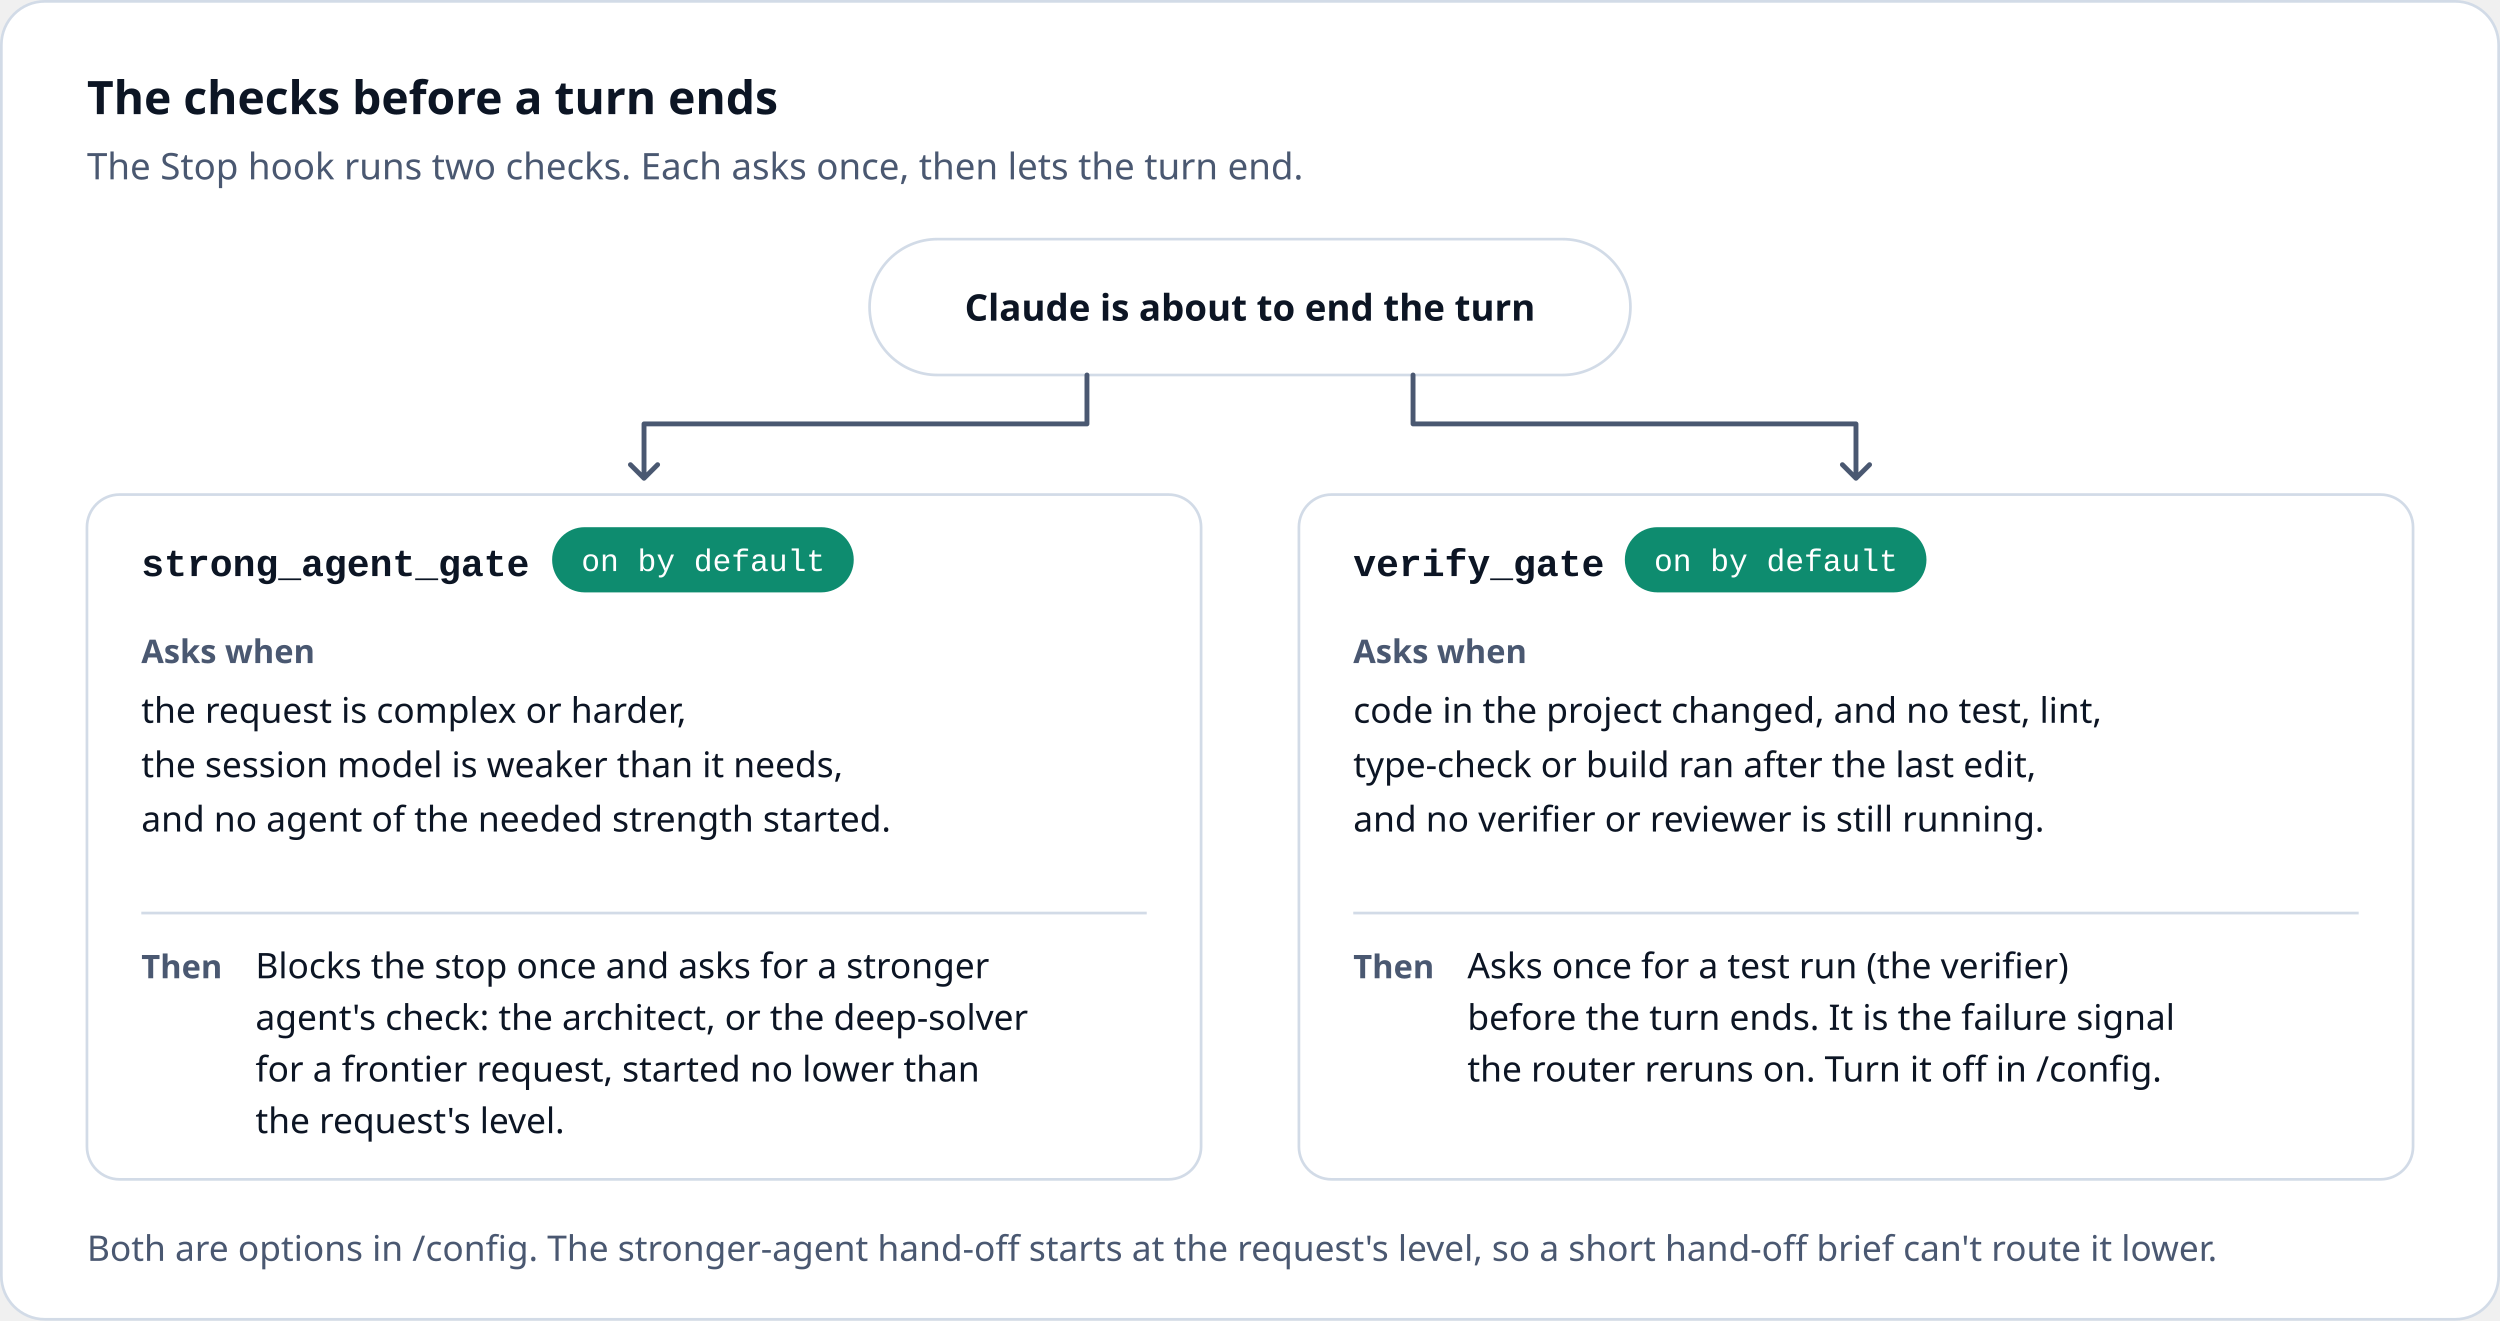
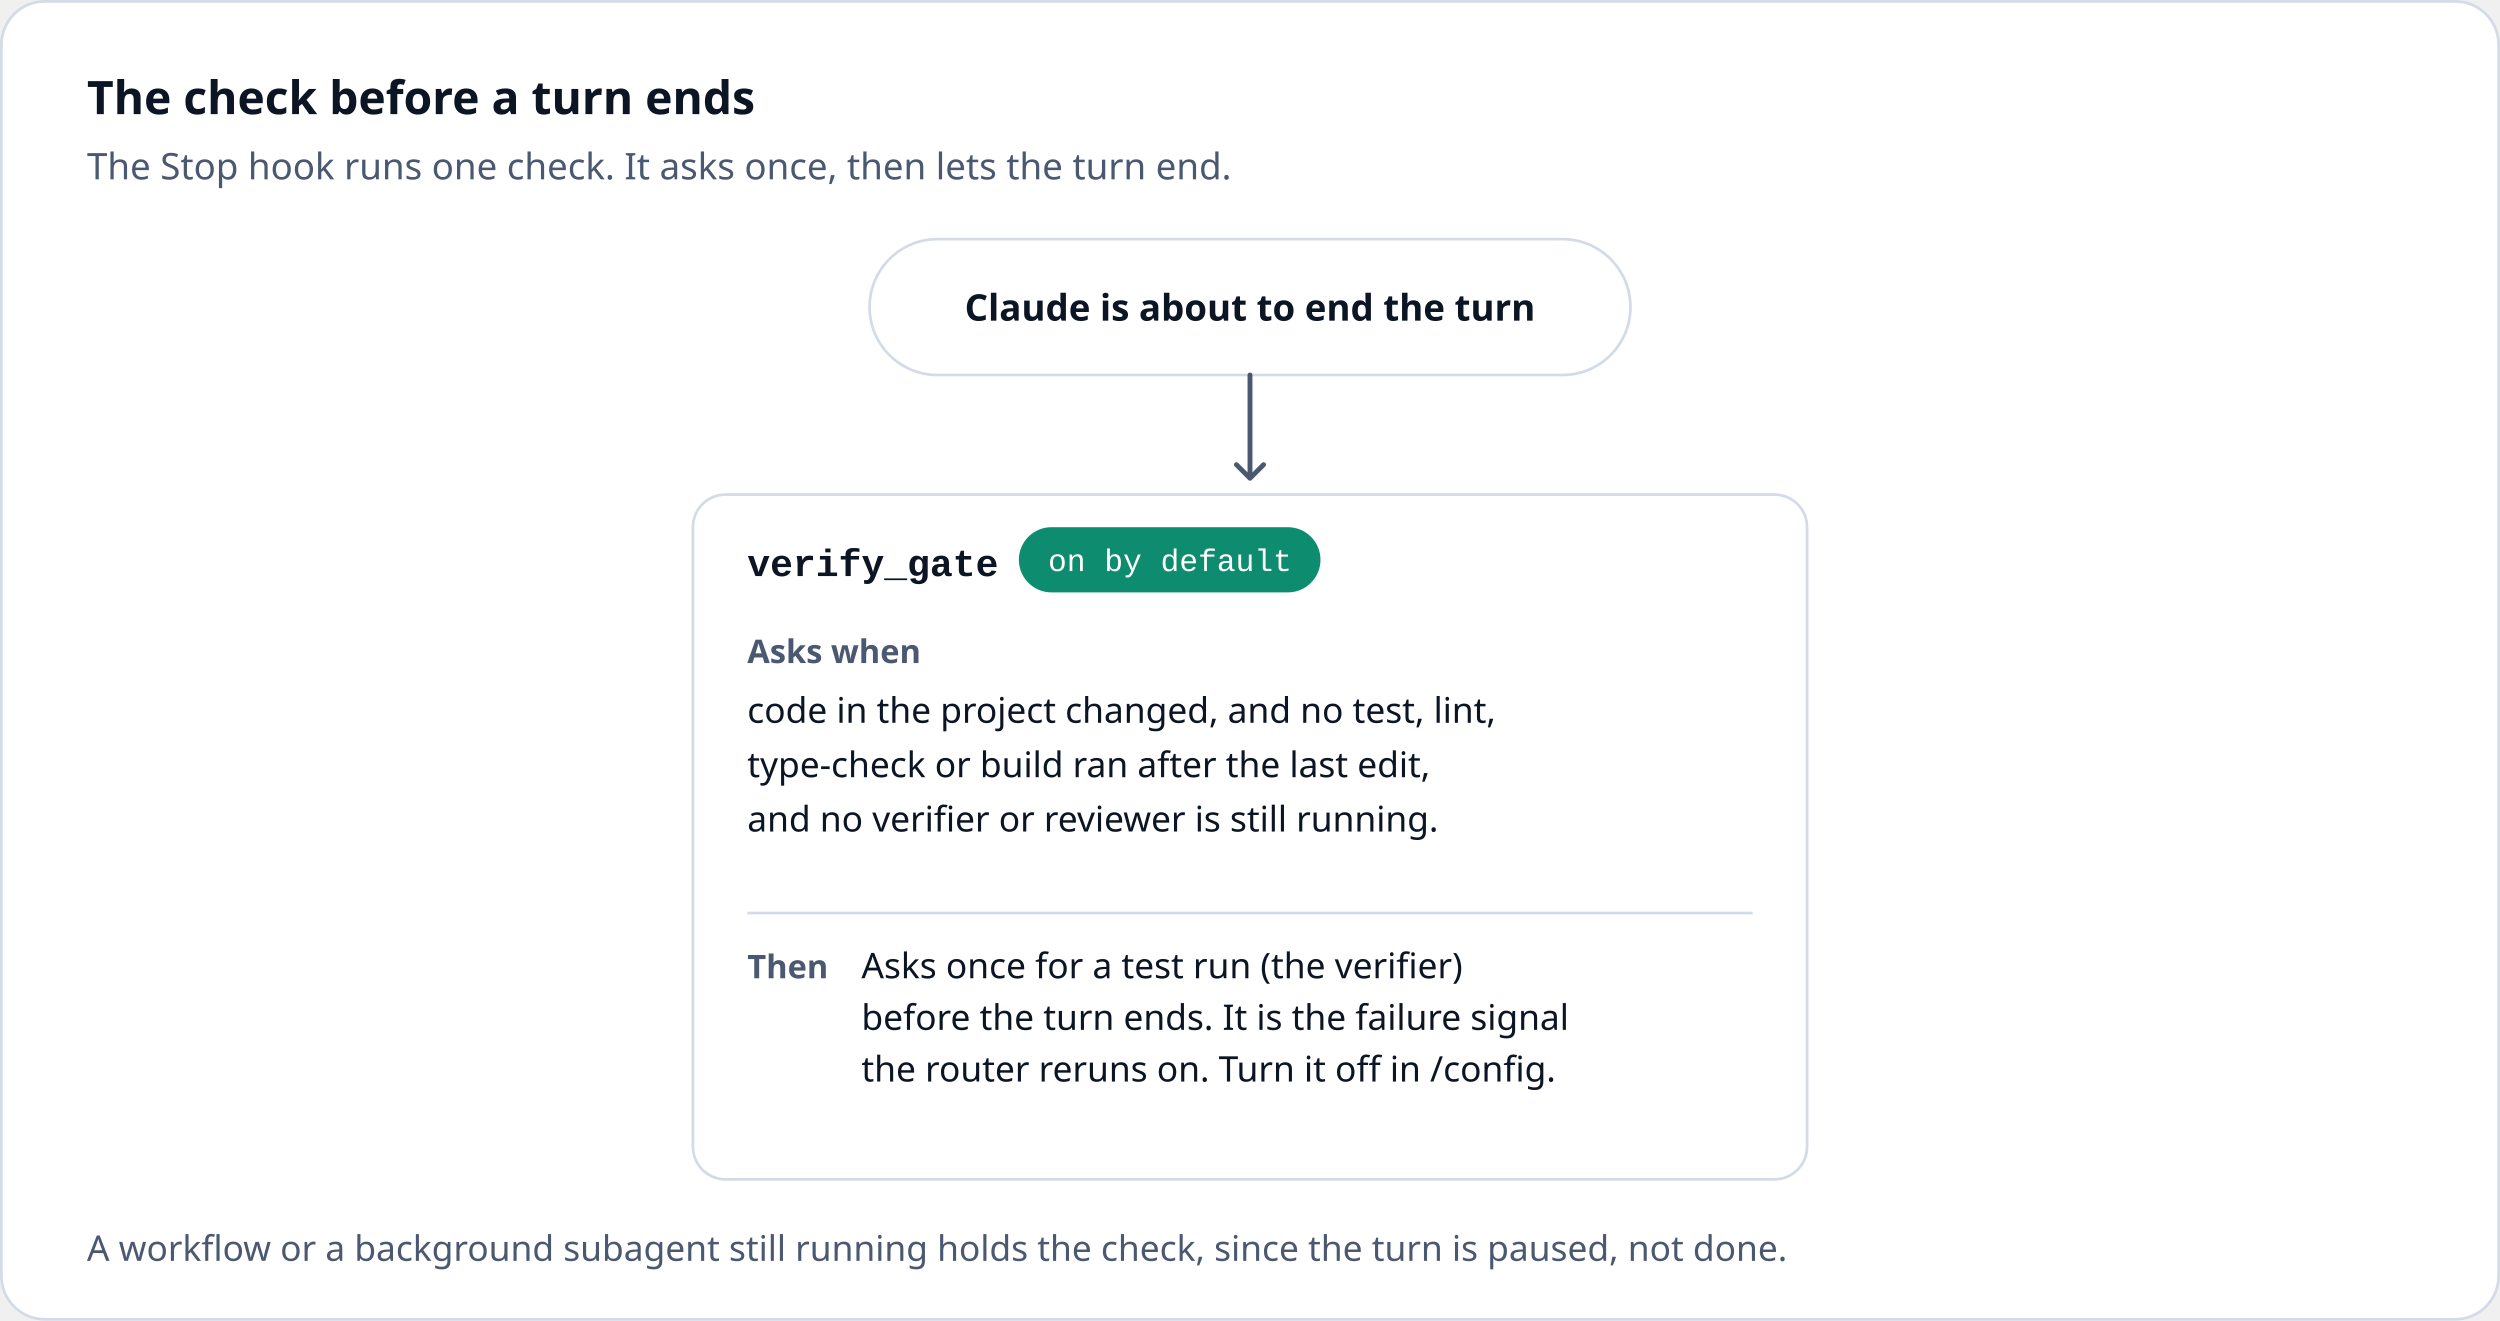
- <svg xmlns="http://www.w3.org/2000/svg" viewBox="0 0 920 486" width="920" height="486" role="img" aria-label="When Claude is about to end a turn, the Stop hook runs two checks. strong_agent_gate, on by default, blocks the stop once when a complex or harder request was answered by a weaker session model with no agent of the needed strength started, and asks for a stronger agent's check, started no lower than the request's level. verify_gate, on by default, asks once for a test run when code changed and nothing checked it.">
-   <style>text{font-family:-apple-system, BlinkMacSystemFont, "Segoe UI", "Noto Sans", Helvetica, Arial, sans-serif}.mono{font-family:ui-monospace, SFMono-Regular, "SF Mono", Menlo, Consolas, "Liberation Mono", monospace}.b{font-weight:600}.rail{stroke:#C9D4E4}.tilehalo{stroke:#0C1524}.bg{fill:#F4F7FB}.card{fill:#FFFFFF;stroke:#D2DBE7}.ink{fill:#0C1524}.mut{fill:#4A5871}.faint{fill:#E7EDF5}.ln{stroke:#D2DBE7}.lnm{stroke:#4A5871}.inks{stroke:#0C1524}.rt{fill:#A65200}.rts{stroke:#A65200}.rtsoft{fill:#FFF1DE}.halo{stroke:#FFFFFF}.haloc{stroke:#F4F7FB}.tile{fill:#0C1524;stroke:#0C1524}.stop0{stop-color:#FFFFFF}.stop1{stop-color:#F4F7FB}.tag{fill:#FFFFFF}.r1{fill:#0E8C6F}.r1s{stroke:#0E8C6F}.r2{fill:#0A78B8}.r2s{stroke:#0A78B8}.r3{fill:#3B57D6}.r3s{stroke:#3B57D6}.r4{fill:#6D3FD1}.r4s{stroke:#6D3FD1}.r5{fill:#A72C8A}.r5s{stroke:#A72C8A}@media (prefers-color-scheme: dark){.bg{fill:#0A101B}.card{fill:#0F1828;stroke:#26344B}.ink{fill:#E7EDF6}.mut{fill:#9BA9BD}.faint{fill:#1A263A}.ln{stroke:#26344B}.lnm{stroke:#9BA9BD}.inks{stroke:#E7EDF6}.rt{fill:#FFB23E}.rts{stroke:#FFB23E}.rtsoft{fill:#33260F}.halo{stroke:#0F1828}.haloc{stroke:#0A101B}.tile{fill:#13203A;stroke:#2C3E60}.stop0{stop-color:#0F1828}.stop1{stop-color:#0A101B}.tag{fill:#0C1524}.r1{fill:#38D3A8}.r1s{stroke:#38D3A8}.r2{fill:#45B4F2}.r2s{stroke:#45B4F2}.r3{fill:#8196FF}.r3s{stroke:#8196FF}.r4{fill:#AA8BFF}.r4s{stroke:#AA8BFF}.r5{fill:#F27BCD}.r5s{stroke:#F27BCD}}.sa{opacity:0;animation:sa 5s linear infinite}@keyframes sa{0%{transform:translate(400px,138px);opacity:0}8%{transform:translate(400px,138px);opacity:1}18%{transform:translate(400px,156px);opacity:1}28%{transform:translate(237px,156px);opacity:1}38%{transform:translate(237px,182px);opacity:1}44%{transform:translate(237px,182px);opacity:0}100%{transform:translate(237px,182px);opacity:0}}@media (prefers-reduced-motion: reduce){*{animation:none!important}}</style>
+ <svg xmlns="http://www.w3.org/2000/svg" viewBox="0 0 920 486" width="920" height="486" role="img" aria-label="When Claude is about to end a turn, the Stop hook runs one check. verify_gate, on by default, asks once for a test run when code changed and nothing checked it.">
+   <style>text{font-family:-apple-system, BlinkMacSystemFont, "Segoe UI", "Noto Sans", Helvetica, Arial, sans-serif}.mono{font-family:ui-monospace, SFMono-Regular, "SF Mono", Menlo, Consolas, "Liberation Mono", monospace}.b{font-weight:600}.rail{stroke:#C9D4E4}.tilehalo{stroke:#0C1524}.bg{fill:#F4F7FB}.card{fill:#FFFFFF;stroke:#D2DBE7}.ink{fill:#0C1524}.mut{fill:#4A5871}.faint{fill:#E7EDF5}.ln{stroke:#D2DBE7}.lnm{stroke:#4A5871}.inks{stroke:#0C1524}.rt{fill:#A65200}.rts{stroke:#A65200}.rtsoft{fill:#FFF1DE}.halo{stroke:#FFFFFF}.haloc{stroke:#F4F7FB}.tile{fill:#0C1524;stroke:#0C1524}.stop0{stop-color:#FFFFFF}.stop1{stop-color:#F4F7FB}.tag{fill:#FFFFFF}.r1{fill:#0E8C6F}.r1s{stroke:#0E8C6F}.r2{fill:#0A78B8}.r2s{stroke:#0A78B8}.r3{fill:#3B57D6}.r3s{stroke:#3B57D6}.r4{fill:#6D3FD1}.r4s{stroke:#6D3FD1}.r5{fill:#A72C8A}.r5s{stroke:#A72C8A}@media (prefers-color-scheme: dark){.bg{fill:#0A101B}.card{fill:#0F1828;stroke:#26344B}.ink{fill:#E7EDF6}.mut{fill:#9BA9BD}.faint{fill:#1A263A}.ln{stroke:#26344B}.lnm{stroke:#9BA9BD}.inks{stroke:#E7EDF6}.rt{fill:#FFB23E}.rts{stroke:#FFB23E}.rtsoft{fill:#33260F}.halo{stroke:#0F1828}.haloc{stroke:#0A101B}.tile{fill:#13203A;stroke:#2C3E60}.stop0{stop-color:#0F1828}.stop1{stop-color:#0A101B}.tag{fill:#0C1524}.r1{fill:#38D3A8}.r1s{stroke:#38D3A8}.r2{fill:#45B4F2}.r2s{stroke:#45B4F2}.r3{fill:#8196FF}.r3s{stroke:#8196FF}.r4{fill:#AA8BFF}.r4s{stroke:#AA8BFF}.r5{fill:#F27BCD}.r5s{stroke:#F27BCD}}.sa{opacity:0;animation:sa 5s linear infinite}@keyframes sa{0%{transform:translate(460px,138px);opacity:0}8%{transform:translate(460px,138px);opacity:1}28%{transform:translate(460px,182px);opacity:1}44%{transform:translate(460px,182px);opacity:0}100%{transform:translate(460px,182px);opacity:0}}@media (prefers-reduced-motion: reduce){*{animation:none!important}}</style>
  <rect x="0.5" y="0.5" width="919" height="485" rx="16" class="card" />
-   <text x="32" y="42" class="ink b" font-size="17">The checks before a turn ends</text>
-   <text x="32" y="66" class="mut" font-size="13.5">The Stop hook runs two checks. Each asks once, then lets the turn end.</text>
+   <text x="32" y="42" class="ink b" font-size="17">The check before a turn ends</text>
+   <text x="32" y="66" class="mut" font-size="13.5">The Stop hook runs one check. It asks once, then lets the turn end.</text>
  <rect x="320" y="88" width="280" height="50" rx="25" class="card" stroke-width="1" />
  <text x="460" y="118" class="ink b" font-size="13.5" text-anchor="middle">Claude is about to end the turn</text>
-   <path d="M400 138V156H237V176M232 171L237 176L242 171" class="lnm" stroke-width="1.8" fill="none" stroke-linecap="round" stroke-linejoin="round" />
-   <path d="M520 138V156H683V176M678 171L683 176L688 171" class="lnm" stroke-width="1.8" fill="none" stroke-linecap="round" stroke-linejoin="round" />
-   <g opacity="1.0">
-     <rect x="32" y="182" width="410" height="252" rx="12" class="card" stroke-width="1" />
-     <text x="52" y="212" class="mono ink b" font-size="14">strong_agent_gate</text>
-     <rect x="203.18" y="194" width="111" height="24" rx="12" class="r1" />
-     <text x="258.778" y="210.14" class="mono tag" font-size="11.5" text-anchor="middle">on by default</text>
-     <text x="52" y="244" class="mut b" font-size="12">Asks when</text>
-     <text x="52" y="266" class="ink" font-size="13">the request is complex or harder,</text>
-     <text x="52" y="286" class="ink" font-size="13">the session model is weaker than it needs,</text>
-     <text x="52" y="306" class="ink" font-size="13">and no agent of the needed strength started.</text>
-     <path d="M52 336H422" class="ln" stroke-width="1" />
-     <text x="52" y="360" class="mut b" font-size="12">Then</text>
-     <text x="94" y="360" class="ink" font-size="13">Blocks the stop once and asks for a stronger</text>
-     <text x="94" y="379" class="ink" font-size="13">agent's check: the architect, or the deep-solver</text>
-     <text x="94" y="398" class="ink" font-size="13">for a frontier request, started no lower than</text>
-     <text x="94" y="417" class="ink" font-size="13">the request's level.</text>
-   </g>
-   <g opacity="1.0">
-     <rect x="478" y="182" width="410" height="252" rx="12" class="card" stroke-width="1" />
-     <text x="498" y="212" class="mono ink b" font-size="14">verify_gate</text>
-     <rect x="597.94" y="194" width="111" height="24" rx="12" class="r1" />
-     <text x="653.538" y="210.14" class="mono tag" font-size="11.5" text-anchor="middle">on by default</text>
-     <text x="498" y="244" class="mut b" font-size="12">Asks when</text>
-     <text x="498" y="266" class="ink" font-size="13">code in the project changed, and no test, lint,</text>
-     <text x="498" y="286" class="ink" font-size="13">type-check or build ran after the last edit,</text>
-     <text x="498" y="306" class="ink" font-size="13">and no verifier or reviewer is still running.</text>
-     <path d="M498 336H868" class="ln" stroke-width="1" />
-     <text x="498" y="360" class="mut b" font-size="12">Then</text>
-     <text x="540" y="360" class="ink" font-size="13">Asks once for a test run (the verifier)</text>
-     <text x="540" y="379" class="ink" font-size="13">before the turn ends. It is the failure signal</text>
-     <text x="540" y="398" class="ink" font-size="13">the router reruns on. Turn it off in /config.</text>
-   </g>
-   <text x="32" y="464" class="mut" font-size="13">Both are options in /config. The stronger-agent hand-off starts at the request's level, so a short hand-off brief can't route it lower.</text>
+   <path d="M460 138V176M455 171L460 176L465 171" class="lnm" stroke-width="1.8" fill="none" stroke-linecap="round" stroke-linejoin="round" />
+   <rect x="255" y="182" width="410" height="252" rx="12" class="card" stroke-width="1" />
+   <text x="275" y="212" class="mono ink b" font-size="14">verify_gate</text>
+   <rect x="374.94" y="194" width="111" height="24" rx="12" class="r1" />
+   <text x="430.538" y="210.14" class="mono tag" font-size="11.5" text-anchor="middle">on by default</text>
+   <text x="275" y="244" class="mut b" font-size="12">Asks when</text>
+   <text x="275" y="266" class="ink" font-size="13">code in the project changed, and no test, lint,</text>
+   <text x="275" y="286" class="ink" font-size="13">type-check or build ran after the last edit,</text>
+   <text x="275" y="306" class="ink" font-size="13">and no verifier or reviewer is still running.</text>
+   <path d="M275 336H645" class="ln" stroke-width="1" />
+   <text x="275" y="360" class="mut b" font-size="12">Then</text>
+   <text x="317" y="360" class="ink" font-size="13">Asks once for a test run (the verifier)</text>
+   <text x="317" y="379" class="ink" font-size="13">before the turn ends. It is the failure signal</text>
+   <text x="317" y="398" class="ink" font-size="13">the router reruns on. Turn it off in /config.</text>
+   <text x="32" y="464" class="mut" font-size="13">A workflow or a background subagent still running holds the check, since the turn is paused, not done.</text>
  <circle cx="0" cy="0" r="6" class="rt sa" />
</svg>
